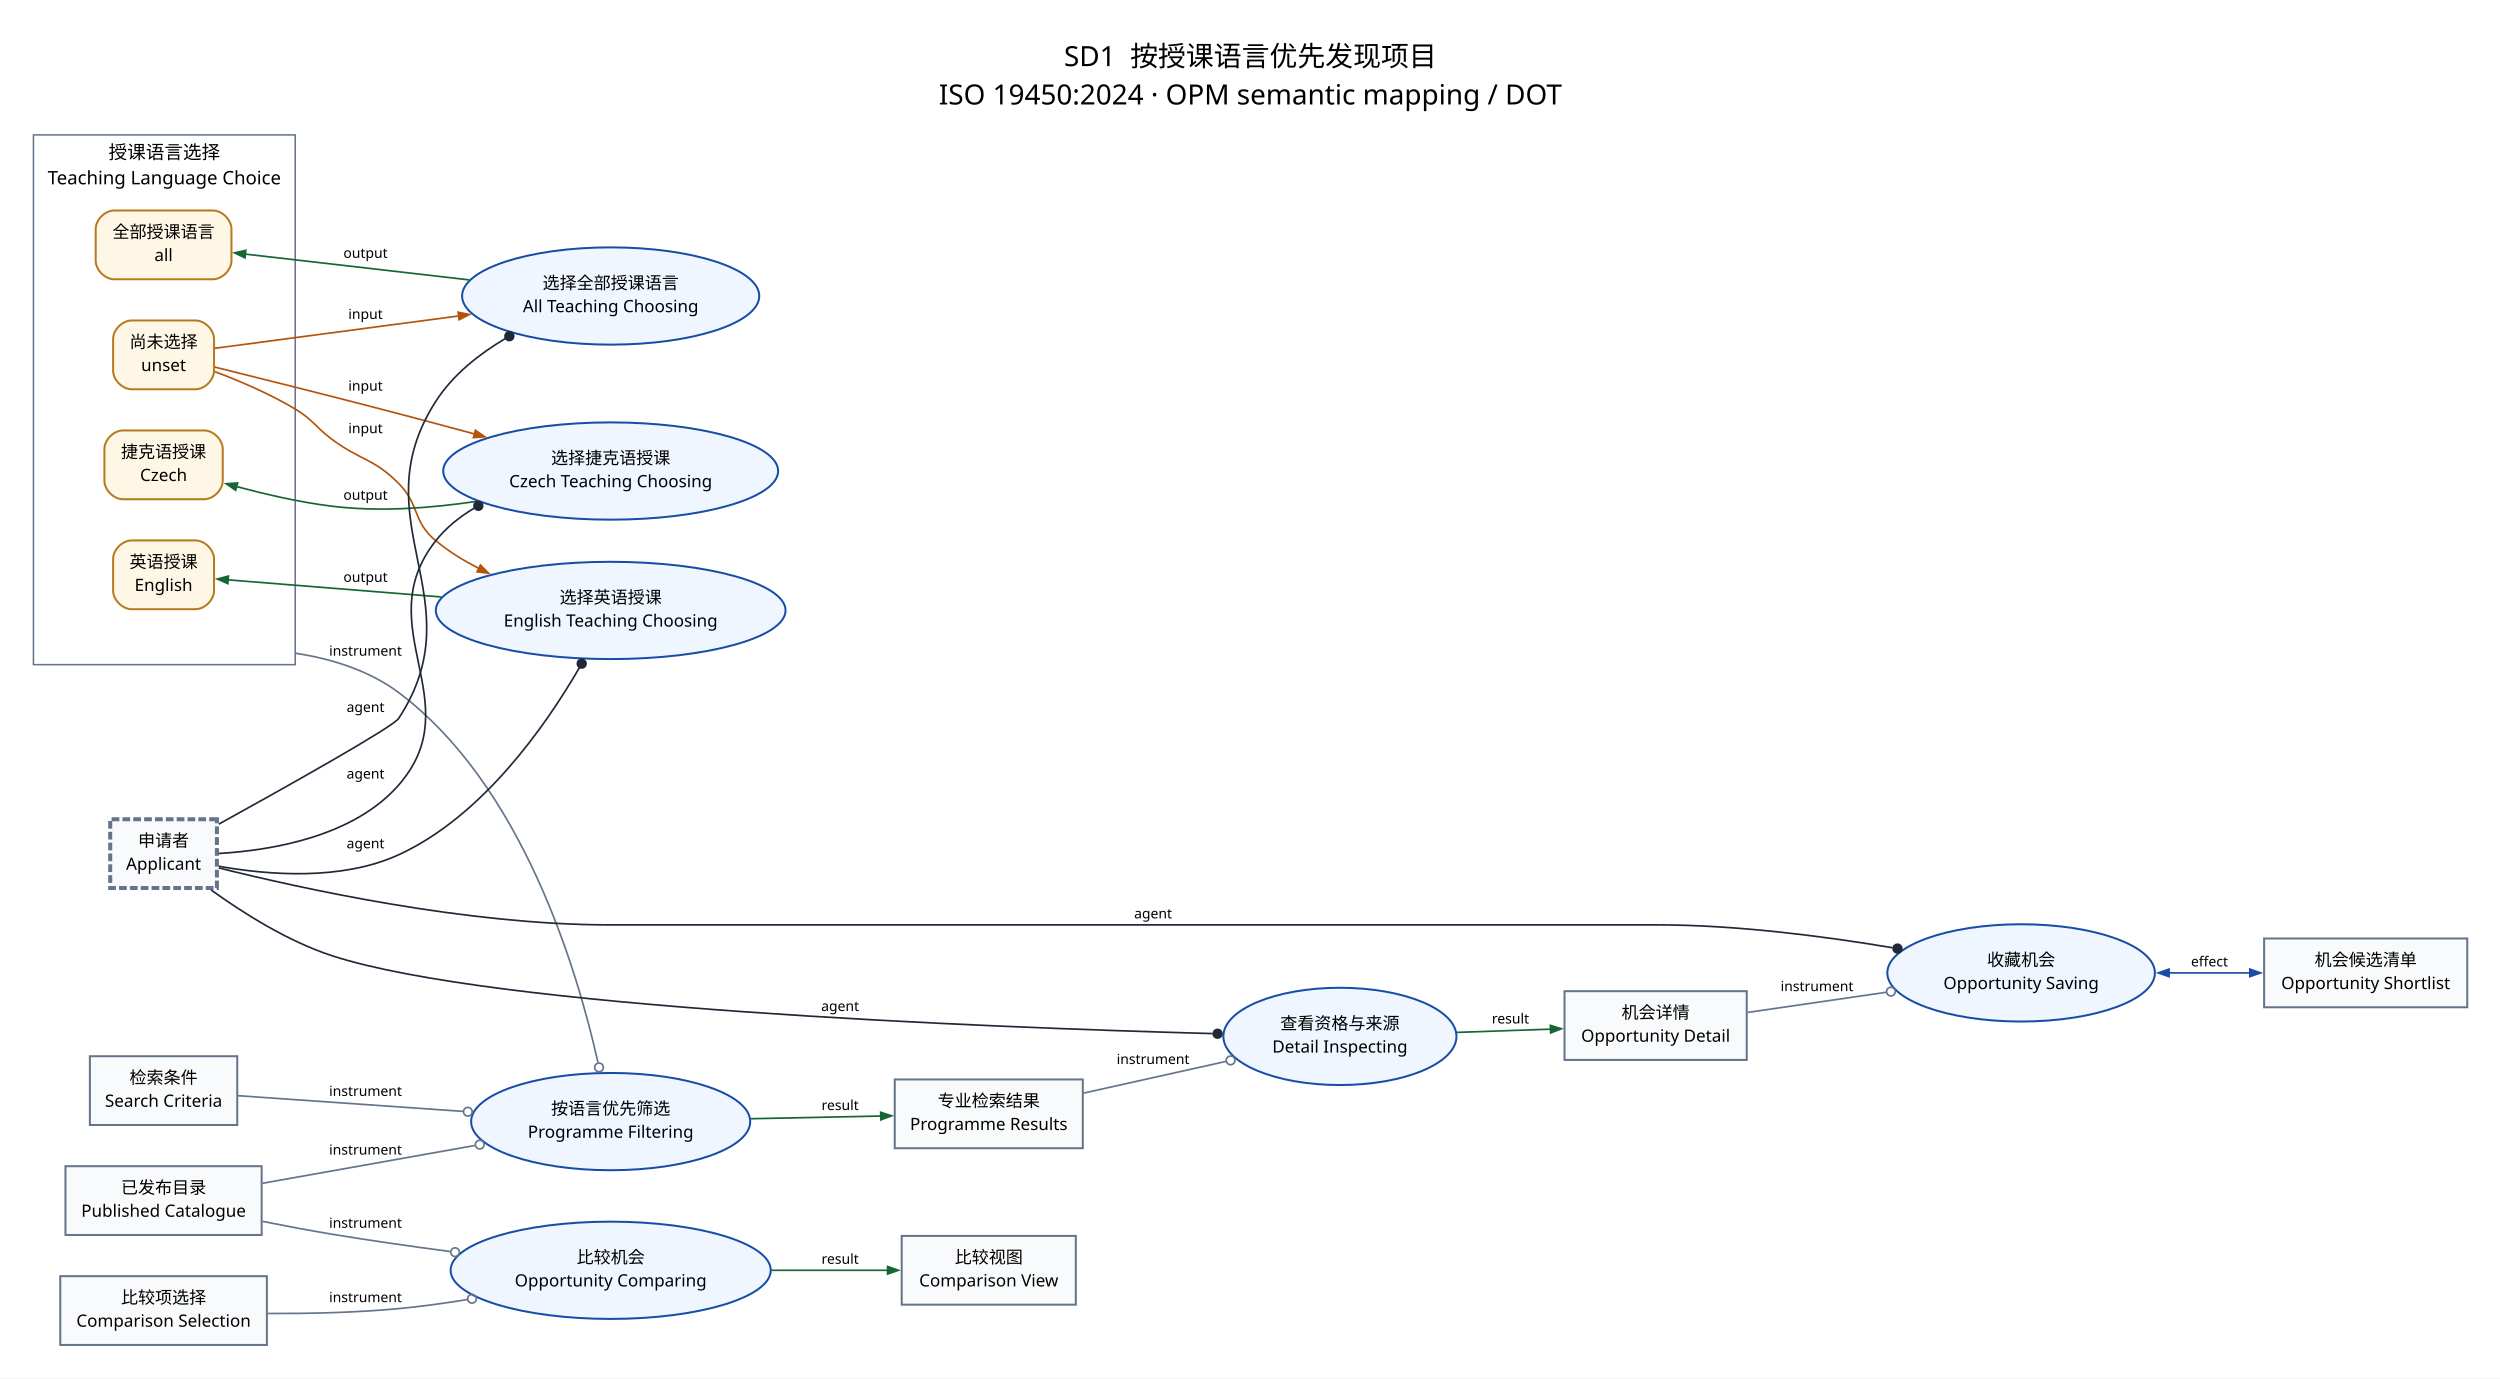
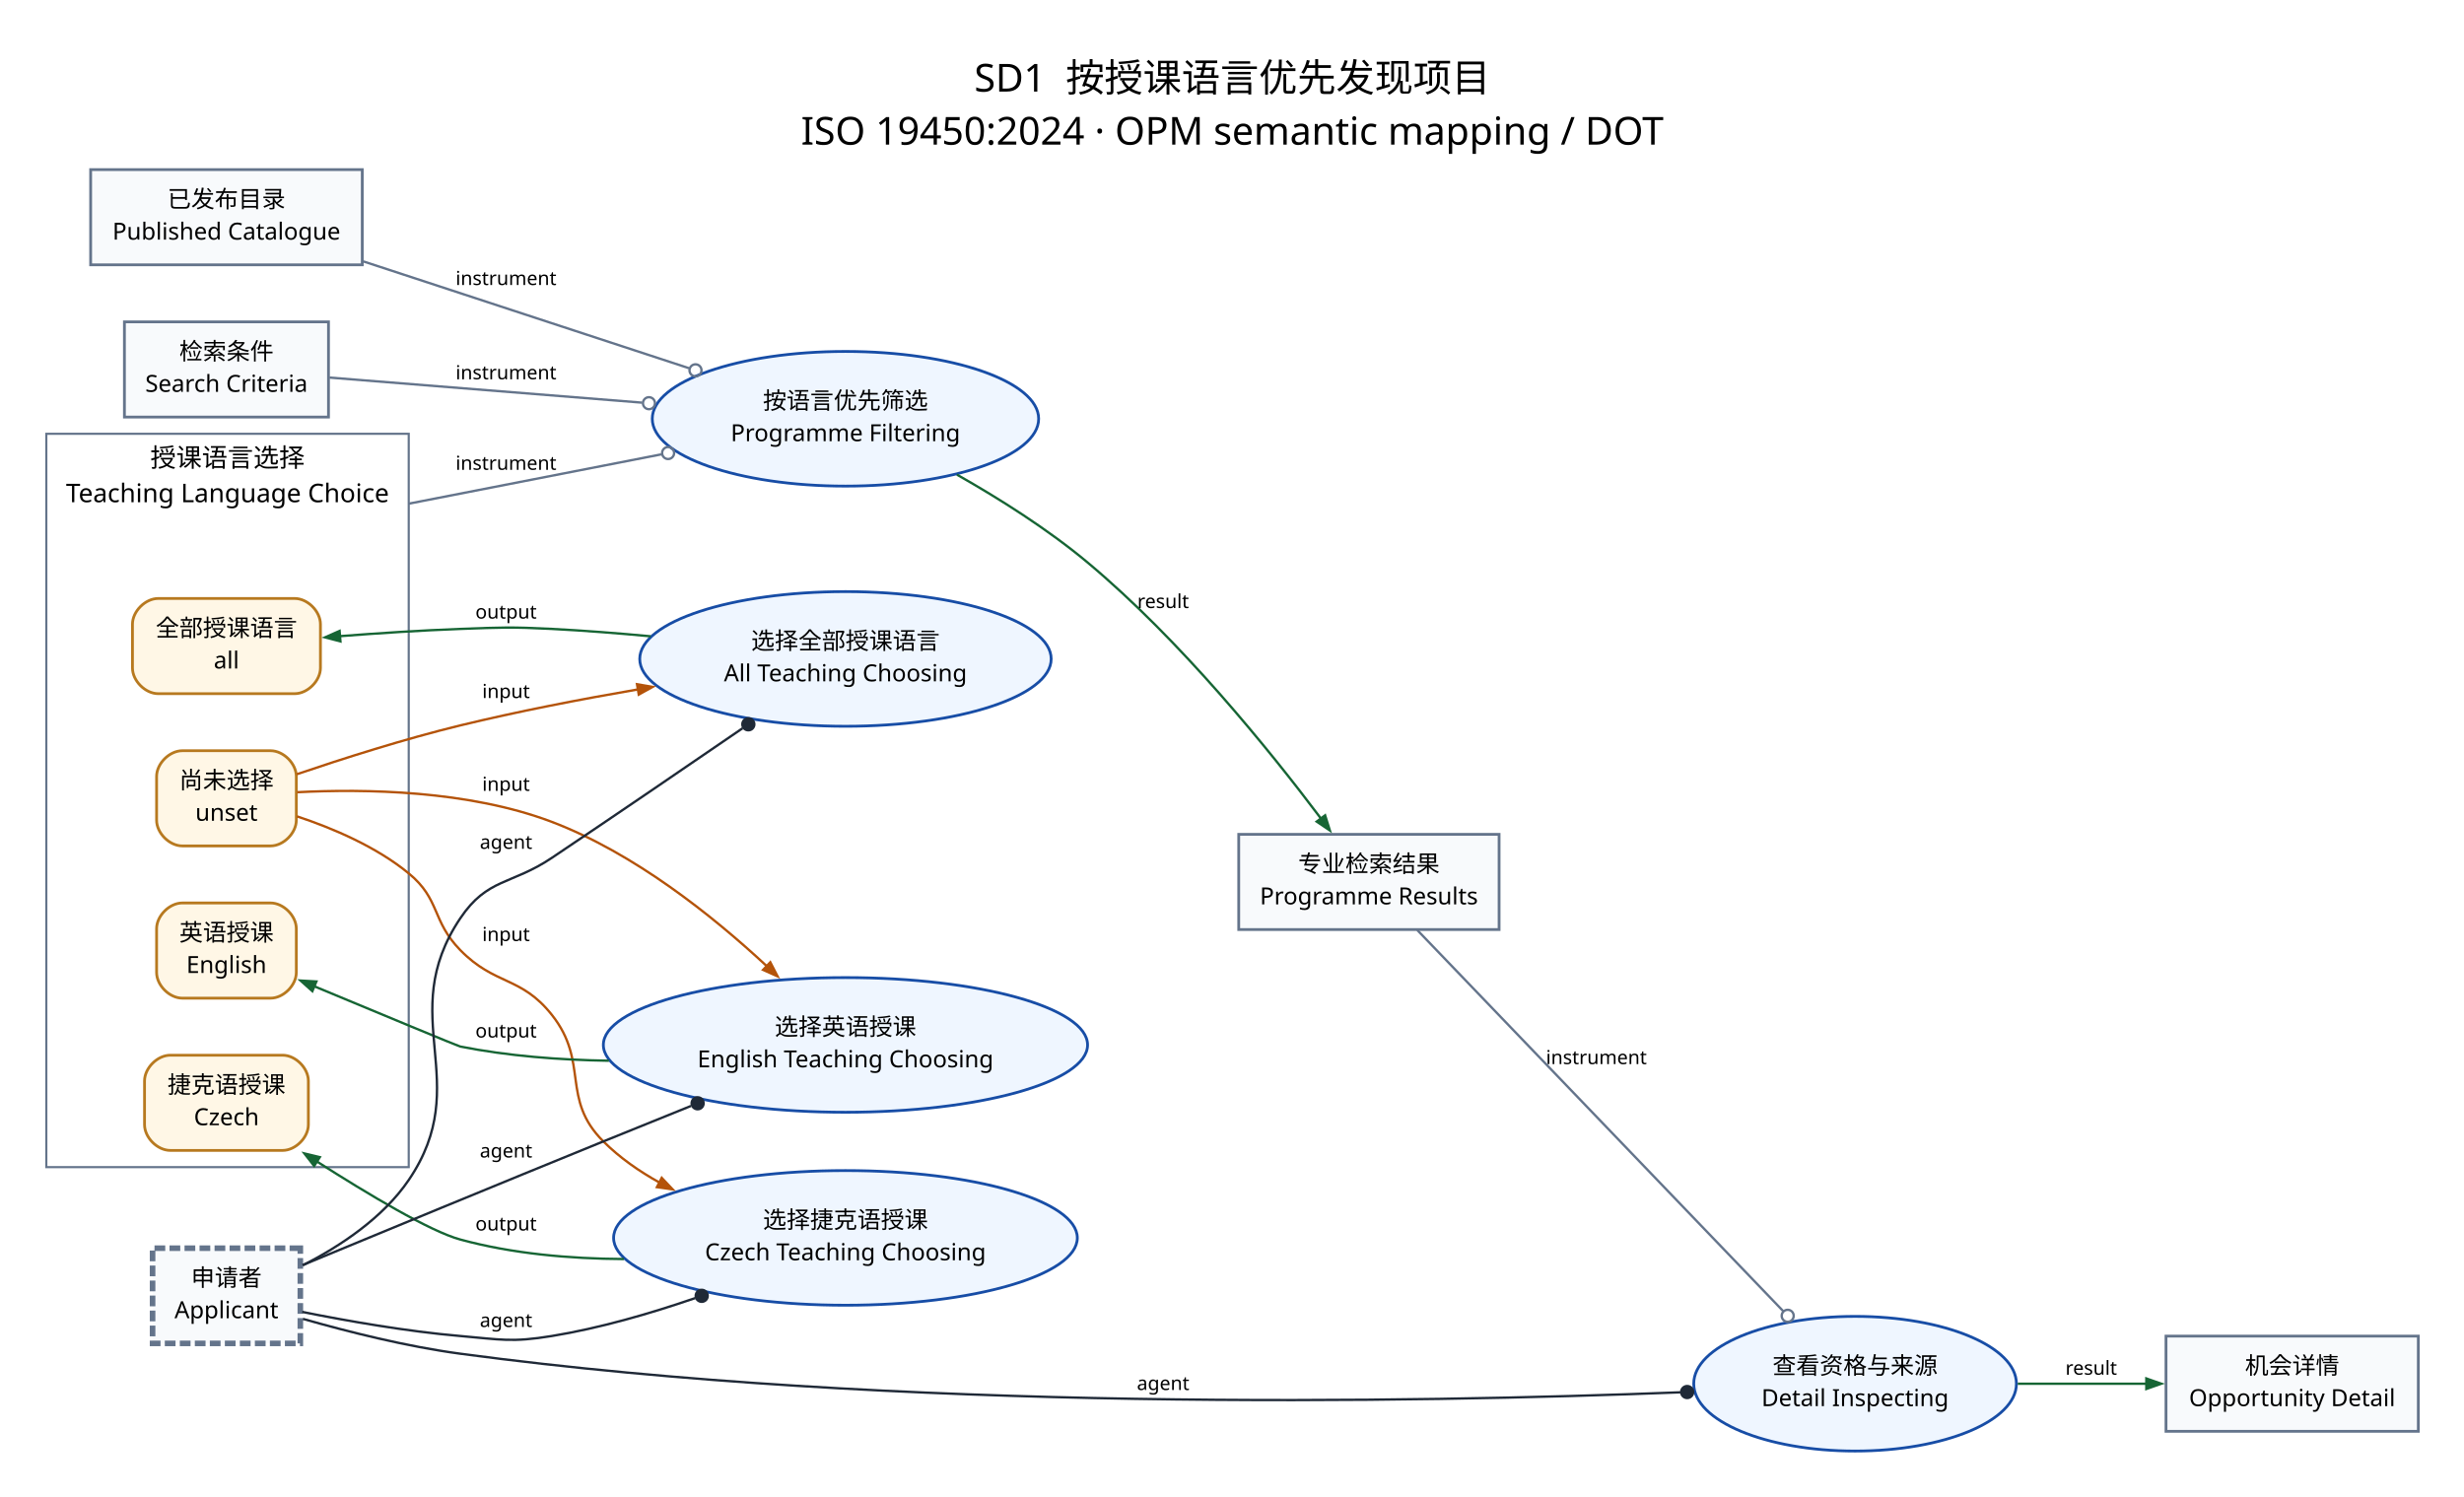
- <svg xmlns="http://www.w3.org/2000/svg" width="1614pt" height="890pt" viewBox="0.00 0.00 1614.00 890.00">
-   <g id="graph0" class="graph" transform="scale(1 1) rotate(0) translate(21.6 868.3)">
-     <polygon fill="#ffffff" stroke="none" points="-21.6,21.6 -21.6,-868.3 1592.87,-868.3 1592.87,21.6 -21.6,21.6" />
-     <text xml:space="preserve" text-anchor="middle" x="785.64" y="-825.6" font-family="Microsoft YaHei" font-size="18.00">SD1  按授课语言优先发现项目</text>
-     <text xml:space="preserve" text-anchor="middle" x="785.64" y="-800.85" font-family="Microsoft YaHei" font-size="18.00">ISO 19450:2024 · OPM semantic mapping / DOT</text>
+ <svg xmlns="http://www.w3.org/2000/svg" width="1149pt" height="698pt" viewBox="0.00 0.00 1149.00 698.00">
+   <g id="graph0" class="graph" transform="scale(1 1) rotate(0) translate(21.6 676.7)">
+     <polygon fill="#ffffff" stroke="none" points="-21.6,21.6 -21.6,-676.7 1127.7,-676.7 1127.7,21.6 -21.6,21.6" />
+     <text xml:space="preserve" text-anchor="middle" x="553.05" y="-634" font-family="Microsoft YaHei" font-size="18.00">SD1  按授课语言优先发现项目</text>
+     <text xml:space="preserve" text-anchor="middle" x="553.05" y="-609.25" font-family="Microsoft YaHei" font-size="18.00">ISO 19450:2024 · OPM semantic mapping / DOT</text>
    <g id="clust1" class="cluster">
-       <polygon fill="#ffffff" stroke="#64748b" points="0,-439.2 0,-781.2 169,-781.2 169,-439.2 0,-439.2" />
-       <text xml:space="preserve" text-anchor="middle" x="84.5" y="-765.8" font-family="Microsoft YaHei" font-size="12.00">授课语言选择</text>
-       <text xml:space="preserve" text-anchor="middle" x="84.5" y="-749.3" font-family="Microsoft YaHei" font-size="12.00">Teaching Language Choice</text>
+       <polygon fill="#ffffff" stroke="#64748b" points="0,-132.4 0,-474.4 169,-474.4 169,-132.4 0,-132.4" />
+       <text xml:space="preserve" text-anchor="middle" x="84.5" y="-459" font-family="Microsoft YaHei" font-size="12.00">授课语言选择</text>
+       <text xml:space="preserve" text-anchor="middle" x="84.5" y="-442.5" font-family="Microsoft YaHei" font-size="12.00">Teaching Language Choice</text>
+     </g>
+     <g id="node11" class="node">
+       <ellipse fill="#eff6ff" stroke="#174da6" stroke-width="1.3" cx="372.65" cy="-481.4" rx="90.09" ry="31.4" />
+       <text xml:space="preserve" text-anchor="middle" x="372.65" y="-485.95" font-family="Microsoft YaHei" font-size="11.00">按语言优先筛选</text>
+       <text xml:space="preserve" text-anchor="middle" x="372.65" y="-470.95" font-family="Microsoft YaHei" font-size="11.00">Programme Filtering</text>
+     </g>
+     <g id="edge10" class="edge">
+       <path fill="none" stroke="#64748b" stroke-width="1.1" d="M169,-441.81C206.08,-449.05 249.59,-457.55 286.78,-464.81" />
+       <ellipse fill="none" stroke="#64748b" stroke-width="1.1" cx="289.95" cy="-465.43" rx="2.8" ry="2.8" />
+       <text xml:space="preserve" text-anchor="middle" x="214.38" y="-457.6" font-family="Segoe UI" font-size="9.00">instrument</text>
+     </g>
+     <g id="node2" class="node">
+       <path fill="#fff7e6" stroke="#b7791f" stroke-width="1.3" d="M115.83,-397.6C115.83,-397.6 52.17,-397.6 52.17,-397.6 46.17,-397.6 40.17,-391.6 40.17,-385.6 40.17,-385.6 40.17,-365.2 40.17,-365.2 40.17,-359.2 46.17,-353.2 52.17,-353.2 52.17,-353.2 115.83,-353.2 115.83,-353.2 121.83,-353.2 127.83,-359.2 127.83,-365.2 127.83,-365.2 127.83,-385.6 127.83,-385.6 127.83,-391.6 121.83,-397.6 115.83,-397.6" />
+       <text xml:space="preserve" text-anchor="middle" x="84" y="-379.95" font-family="Microsoft YaHei" font-size="11.00">全部授课语言</text>
+       <text xml:space="preserve" text-anchor="middle" x="84" y="-364.95" font-family="Microsoft YaHei" font-size="11.00">all</text>
+     </g>
+     <g id="node3" class="node">
+       <path fill="#fff7e6" stroke="#b7791f" stroke-width="1.3" d="M110.2,-184.6C110.2,-184.6 57.8,-184.6 57.8,-184.6 51.8,-184.6 45.8,-178.6 45.8,-172.6 45.8,-172.6 45.8,-152.2 45.8,-152.2 45.8,-146.2 51.8,-140.2 57.8,-140.2 57.8,-140.2 110.2,-140.2 110.2,-140.2 116.2,-140.2 122.2,-146.2 122.2,-152.2 122.2,-152.2 122.2,-172.6 122.2,-172.6 122.2,-178.6 116.2,-184.6 110.2,-184.6" />
+       <text xml:space="preserve" text-anchor="middle" x="84" y="-166.95" font-family="Microsoft YaHei" font-size="11.00">捷克语授课</text>
+       <text xml:space="preserve" text-anchor="middle" x="84" y="-151.95" font-family="Microsoft YaHei" font-size="11.00">Czech</text>
+     </g>
+     <g id="node4" class="node">
+       <path fill="#fff7e6" stroke="#b7791f" stroke-width="1.3" d="M104.58,-255.6C104.58,-255.6 63.42,-255.6 63.42,-255.6 57.42,-255.6 51.42,-249.6 51.42,-243.6 51.42,-243.6 51.42,-223.2 51.42,-223.2 51.42,-217.2 57.42,-211.2 63.42,-211.2 63.42,-211.2 104.58,-211.2 104.58,-211.2 110.58,-211.2 116.58,-217.2 116.58,-223.2 116.58,-223.2 116.58,-243.6 116.58,-243.6 116.58,-249.6 110.58,-255.6 104.58,-255.6" />
+       <text xml:space="preserve" text-anchor="middle" x="84" y="-237.95" font-family="Microsoft YaHei" font-size="11.00">英语授课</text>
+       <text xml:space="preserve" text-anchor="middle" x="84" y="-222.95" font-family="Microsoft YaHei" font-size="11.00">English</text>
+     </g>
+     <g id="node5" class="node">
+       <path fill="#fff7e6" stroke="#b7791f" stroke-width="1.3" d="M104.58,-326.6C104.58,-326.6 63.42,-326.6 63.42,-326.6 57.42,-326.6 51.42,-320.6 51.42,-314.6 51.42,-314.6 51.42,-294.2 51.42,-294.2 51.42,-288.2 57.42,-282.2 63.42,-282.2 63.42,-282.2 104.58,-282.2 104.58,-282.2 110.58,-282.2 116.58,-288.2 116.58,-294.2 116.58,-294.2 116.58,-314.6 116.58,-314.6 116.58,-320.6 110.58,-326.6 104.58,-326.6" />
+       <text xml:space="preserve" text-anchor="middle" x="84" y="-308.95" font-family="Microsoft YaHei" font-size="11.00">尚未选择</text>
+       <text xml:space="preserve" text-anchor="middle" x="84" y="-293.95" font-family="Microsoft YaHei" font-size="11.00">unset</text>
+     </g>
+     <g id="node7" class="node">
+       <ellipse fill="#eff6ff" stroke="#174da6" stroke-width="1.3" cx="372.65" cy="-369.4" rx="95.93" ry="31.4" />
+       <text xml:space="preserve" text-anchor="middle" x="372.65" y="-373.95" font-family="Microsoft YaHei" font-size="11.00">选择全部授课语言</text>
+       <text xml:space="preserve" text-anchor="middle" x="372.65" y="-358.95" font-family="Microsoft YaHei" font-size="11.00">All Teaching Choosing</text>
+     </g>
+     <g id="edge9" class="edge">
+       <path fill="none" stroke="#b45309" stroke-width="1.1" d="M116.82,-315.64C138.17,-322.88 167.02,-332.08 193,-338.4 219.75,-344.9 249.07,-350.57 276.09,-355.23" />
+       <polygon fill="#b45309" stroke="#b45309" stroke-width="1.1" points="275.44,-357.61 282.75,-356.36 276.26,-352.78 275.44,-357.61" />
+       <text xml:space="preserve" text-anchor="middle" x="214.38" y="-351.17" font-family="Segoe UI" font-size="9.00">input</text>
+     </g>
+     <g id="node8" class="node">
+       <ellipse fill="#eff6ff" stroke="#174da6" stroke-width="1.3" cx="372.65" cy="-99.4" rx="108.12" ry="31.4" />
+       <text xml:space="preserve" text-anchor="middle" x="372.65" y="-103.95" font-family="Microsoft YaHei" font-size="11.00">选择捷克语授课</text>
+       <text xml:space="preserve" text-anchor="middle" x="372.65" y="-88.95" font-family="Microsoft YaHei" font-size="11.00">Czech Teaching Choosing</text>
+     </g>
+     <g id="edge6" class="edge">
+       <path fill="none" stroke="#b45309" stroke-width="1.1" d="M116.89,-295.99C133.67,-290.42 153.86,-281.82 169,-269.4 183.79,-257.26 179.64,-247.34 193,-233.65 209.25,-216.99 221.28,-221.63 235.75,-203.4 253.34,-181.22 239.69,-164.37 259.75,-144.4 267.38,-136.8 276.45,-130.44 286.08,-125.13" />
+       <polygon fill="#b45309" stroke="#b45309" stroke-width="1.1" points="286.97,-127.42 292.07,-122.03 284.72,-123.07 286.97,-127.42" />
+       <text xml:space="preserve" text-anchor="middle" x="214.38" y="-237.85" font-family="Segoe UI" font-size="9.00">input</text>
+     </g>
+     <g id="node9" class="node">
+       <ellipse fill="#eff6ff" stroke="#174da6" stroke-width="1.3" cx="372.65" cy="-189.4" rx="112.9" ry="31.4" />
+       <text xml:space="preserve" text-anchor="middle" x="372.65" y="-193.95" font-family="Microsoft YaHei" font-size="11.00">选择英语授课</text>
+       <text xml:space="preserve" text-anchor="middle" x="372.65" y="-178.95" font-family="Microsoft YaHei" font-size="11.00">English Teaching Choosing</text>
+     </g>
+     <g id="edge3" class="edge">
+       <path fill="none" stroke="#b45309" stroke-width="1.1" d="M117.02,-307.25C148.35,-308.86 196.87,-308.17 235.75,-293.4 274.03,-278.86 310.48,-249.83 335.97,-226.13" />
+       <polygon fill="#b45309" stroke="#b45309" stroke-width="1.1" points="337.6,-227.96 341.01,-221.37 334.23,-224.4 337.6,-227.96" />
+       <text xml:space="preserve" text-anchor="middle" x="214.38" y="-307.9" font-family="Segoe UI" font-size="9.00">input</text>
+     </g>
+     <g id="node6" class="node">
+       <polygon fill="#f8fafc" stroke="#64748b" stroke-width="1.3" points="147.33,-597.6 20.67,-597.6 20.67,-553.2 147.33,-553.2 147.33,-597.6" />
+       <text xml:space="preserve" text-anchor="middle" x="84" y="-579.95" font-family="Microsoft YaHei" font-size="11.00">已发布目录</text>
+       <text xml:space="preserve" text-anchor="middle" x="84" y="-564.95" font-family="Microsoft YaHei" font-size="11.00">Published Catalogue</text>
+     </g>
+     <g id="edge12" class="edge">
+       <path fill="none" stroke="#64748b" stroke-width="1.1" d="M147.91,-554.77C192.7,-540.08 252.99,-520.31 299.69,-504.99" />
+       <ellipse fill="none" stroke="#64748b" stroke-width="1.1" cx="302.72" cy="-504" rx="2.8" ry="2.8" />
+       <text xml:space="preserve" text-anchor="middle" x="214.38" y="-543.78" font-family="Segoe UI" font-size="9.00">instrument</text>
+     </g>
+     <g id="edge8" class="edge">
+       <path fill="none" stroke="#166534" stroke-width="1.1" d="M281.83,-379.96C266.48,-381.39 250.67,-382.63 235.75,-383.4 216.78,-384.37 211.99,-384.1 193,-383.4 174.67,-382.72 154.63,-381.4 136.85,-380.02" />
+       <polygon fill="#166534" stroke="#166534" stroke-width="1.1" points="137.15,-377.58 129.97,-379.47 136.76,-382.47 137.15,-377.58" />
+       <text xml:space="preserve" text-anchor="middle" x="214.38" y="-388.23" font-family="Segoe UI" font-size="9.00">output</text>
+     </g>
+     <g id="edge5" class="edge">
+       <path fill="none" stroke="#166534" stroke-width="1.1" d="M269.31,-89.54C244.02,-89.67 217.23,-92.03 193,-98.65 179,-102.47 150.28,-119.61 125.98,-135.15" />
+       <polygon fill="#166534" stroke="#166534" stroke-width="1.1" points="124.89,-132.94 120.33,-138.79 127.54,-137.06 124.89,-132.94" />
+       <text xml:space="preserve" text-anchor="middle" x="214.38" y="-102.85" font-family="Segoe UI" font-size="9.00">output</text>
+     </g>
+     <g id="edge2" class="edge">
+       <path fill="none" stroke="#166534" stroke-width="1.1" d="M262.34,-182.02C239.27,-182.39 215.21,-184.23 193,-188.65 192.07,-188.83 155.33,-204.09 124.96,-216.73" />
+       <polygon fill="#166534" stroke="#166534" stroke-width="1.1" points="124.06,-214.46 118.54,-219.41 125.94,-218.98 124.06,-214.46" />
+       <text xml:space="preserve" text-anchor="middle" x="214.38" y="-192.85" font-family="Segoe UI" font-size="9.00">output</text>
+     </g>
+     <g id="node10" class="node">
+       <polygon fill="#f8fafc" stroke="#64748b" stroke-width="1.3" points="1106.1,-53.6 988.44,-53.6 988.44,-9.2 1106.1,-9.2 1106.1,-53.6" />
+       <text xml:space="preserve" text-anchor="middle" x="1047.27" y="-35.95" font-family="Microsoft YaHei" font-size="11.00">机会详情</text>
+       <text xml:space="preserve" text-anchor="middle" x="1047.27" y="-20.95" font-family="Microsoft YaHei" font-size="11.00">Opportunity Detail</text>
+     </g>
+     <g id="node14" class="node">
+       <polygon fill="#f8fafc" stroke="#64748b" stroke-width="1.3" points="677.45,-287.6 556.04,-287.6 556.04,-243.2 677.45,-243.2 677.45,-287.6" />
+       <text xml:space="preserve" text-anchor="middle" x="616.75" y="-269.95" font-family="Microsoft YaHei" font-size="11.00">专业检索结果</text>
+       <text xml:space="preserve" text-anchor="middle" x="616.75" y="-254.95" font-family="Microsoft YaHei" font-size="11.00">Programme Results</text>
+     </g>
+     <g id="edge13" class="edge">
+       <path fill="none" stroke="#166534" stroke-width="1.1" d="M424.63,-455.35C444.56,-444.05 467.04,-429.86 485.54,-414.4 528.92,-378.15 570.33,-326.94 594.38,-294.97" />
+       <polygon fill="#166534" stroke="#166534" stroke-width="1.1" points="596.32,-296.48 598.54,-289.4 592.39,-293.55 596.32,-296.48" />
+       <text xml:space="preserve" text-anchor="middle" x="520.79" y="-393.14" font-family="Segoe UI" font-size="9.00">result</text>
+     </g>
+     <g id="node12" class="node">
+       <ellipse fill="#eff6ff" stroke="#174da6" stroke-width="1.3" cx="843.45" cy="-31.4" rx="75.24" ry="31.4" />
+       <text xml:space="preserve" text-anchor="middle" x="843.45" y="-35.95" font-family="Microsoft YaHei" font-size="11.00">查看资格与来源</text>
+       <text xml:space="preserve" text-anchor="middle" x="843.45" y="-20.95" font-family="Microsoft YaHei" font-size="11.00">Detail Inspecting</text>
+     </g>
+     <g id="edge16" class="edge">
+       <path fill="none" stroke="#166534" stroke-width="1.1" d="M919.31,-31.4C939.05,-31.4 960.22,-31.4 979.5,-31.4" />
+       <polygon fill="#166534" stroke="#166534" stroke-width="1.1" points="979.26,-33.85 986.26,-31.4 979.26,-28.95 979.26,-33.85" />
+       <text xml:space="preserve" text-anchor="middle" x="953.56" y="-35.6" font-family="Segoe UI" font-size="9.00">result</text>
    </g>
    <g id="node13" class="node">
-       <ellipse fill="#eff6ff" stroke="#174da6" stroke-width="1.3" cx="372.65" cy="-144.2" rx="90.09" ry="31.4" />
-       <text xml:space="preserve" text-anchor="middle" x="372.65" y="-148.75" font-family="Microsoft YaHei" font-size="11.00">按语言优先筛选</text>
-       <text xml:space="preserve" text-anchor="middle" x="372.65" y="-133.75" font-family="Microsoft YaHei" font-size="11.00">Programme Filtering</text>
+       <polygon fill="#f8fafc" stroke="#64748b" stroke-width="1.3" points="131.58,-526.6 36.42,-526.6 36.42,-482.2 131.58,-482.2 131.58,-526.6" />
+       <text xml:space="preserve" text-anchor="middle" x="84" y="-508.95" font-family="Microsoft YaHei" font-size="11.00">检索条件</text>
+       <text xml:space="preserve" text-anchor="middle" x="84" y="-493.95" font-family="Microsoft YaHei" font-size="11.00">Search Criteria</text>
    </g>
-     <g id="edge10" class="edge">
-       <path fill="none" stroke="#64748b" stroke-width="1.1" d="M169,-446.63C192.43,-442.96 216.67,-435.49 235.75,-421.2 315.18,-361.72 350.82,-243.27 364.45,-182.35" />
-       <ellipse fill="none" stroke="#64748b" stroke-width="1.1" cx="365.13" cy="-179.2" rx="2.8" ry="2.8" />
-       <text xml:space="preserve" text-anchor="middle" x="214.38" y="-444.99" font-family="Segoe UI" font-size="9.00">instrument</text>
+     <g id="edge11" class="edge">
+       <path fill="none" stroke="#64748b" stroke-width="1.1" d="M132.01,-500.62C171.46,-497.46 229.02,-492.84 277.84,-488.92" />
+       <ellipse fill="none" stroke="#64748b" stroke-width="1.1" cx="281.02" cy="-488.67" rx="2.8" ry="2.8" />
+       <text xml:space="preserve" text-anchor="middle" x="214.38" y="-499.83" font-family="Segoe UI" font-size="9.00">instrument</text>
    </g>
-     <g id="node2" class="node">
-       <path fill="#fff7e6" stroke="#b7791f" stroke-width="1.3" d="M115.83,-732.4C115.83,-732.4 52.17,-732.4 52.17,-732.4 46.17,-732.4 40.17,-726.4 40.17,-720.4 40.17,-720.4 40.17,-700 40.17,-700 40.17,-694 46.17,-688 52.17,-688 52.17,-688 115.83,-688 115.83,-688 121.83,-688 127.83,-694 127.83,-700 127.83,-700 127.83,-720.4 127.83,-720.4 127.83,-726.4 121.83,-732.4 115.83,-732.4" />
-       <text xml:space="preserve" text-anchor="middle" x="84" y="-714.75" font-family="Microsoft YaHei" font-size="11.00">全部授课语言</text>
-       <text xml:space="preserve" text-anchor="middle" x="84" y="-699.75" font-family="Microsoft YaHei" font-size="11.00">all</text>
-     </g>
-     <g id="node3" class="node">
-       <path fill="#fff7e6" stroke="#b7791f" stroke-width="1.3" d="M110.2,-590.4C110.2,-590.4 57.8,-590.4 57.8,-590.4 51.8,-590.4 45.8,-584.4 45.8,-578.4 45.8,-578.4 45.8,-558 45.8,-558 45.8,-552 51.8,-546 57.8,-546 57.8,-546 110.2,-546 110.2,-546 116.2,-546 122.2,-552 122.2,-558 122.2,-558 122.2,-578.4 122.2,-578.4 122.2,-584.4 116.2,-590.4 110.2,-590.4" />
-       <text xml:space="preserve" text-anchor="middle" x="84" y="-572.75" font-family="Microsoft YaHei" font-size="11.00">捷克语授课</text>
-       <text xml:space="preserve" text-anchor="middle" x="84" y="-557.75" font-family="Microsoft YaHei" font-size="11.00">Czech</text>
-     </g>
-     <g id="node4" class="node">
-       <path fill="#fff7e6" stroke="#b7791f" stroke-width="1.3" d="M104.58,-519.4C104.58,-519.4 63.42,-519.4 63.42,-519.4 57.42,-519.4 51.42,-513.4 51.42,-507.4 51.42,-507.4 51.42,-487 51.42,-487 51.42,-481 57.42,-475 63.42,-475 63.42,-475 104.58,-475 104.58,-475 110.58,-475 116.58,-481 116.58,-487 116.58,-487 116.58,-507.4 116.58,-507.4 116.58,-513.4 110.58,-519.4 104.58,-519.4" />
-       <text xml:space="preserve" text-anchor="middle" x="84" y="-501.75" font-family="Microsoft YaHei" font-size="11.00">英语授课</text>
-       <text xml:space="preserve" text-anchor="middle" x="84" y="-486.75" font-family="Microsoft YaHei" font-size="11.00">English</text>
-     </g>
-     <g id="node5" class="node">
-       <path fill="#fff7e6" stroke="#b7791f" stroke-width="1.3" d="M104.58,-661.4C104.58,-661.4 63.42,-661.4 63.42,-661.4 57.42,-661.4 51.42,-655.4 51.42,-649.4 51.42,-649.4 51.42,-629 51.42,-629 51.42,-623 57.42,-617 63.42,-617 63.42,-617 104.58,-617 104.58,-617 110.58,-617 116.58,-623 116.58,-629 116.58,-629 116.58,-649.4 116.58,-649.4 116.58,-655.4 110.58,-661.4 104.58,-661.4" />
-       <text xml:space="preserve" text-anchor="middle" x="84" y="-643.75" font-family="Microsoft YaHei" font-size="11.00">尚未选择</text>
-       <text xml:space="preserve" text-anchor="middle" x="84" y="-628.75" font-family="Microsoft YaHei" font-size="11.00">unset</text>
-     </g>
-     <g id="node7" class="node">
-       <ellipse fill="#eff6ff" stroke="#174da6" stroke-width="1.3" cx="372.65" cy="-677.2" rx="95.93" ry="31.4" />
-       <text xml:space="preserve" text-anchor="middle" x="372.65" y="-681.75" font-family="Microsoft YaHei" font-size="11.00">选择全部授课语言</text>
-       <text xml:space="preserve" text-anchor="middle" x="372.65" y="-666.75" font-family="Microsoft YaHei" font-size="11.00">All Teaching Choosing</text>
-     </g>
-     <g id="edge9" class="edge">
-       <path fill="none" stroke="#b45309" stroke-width="1.1" d="M117.05,-643.45C154.98,-648.48 219.93,-657.09 274.73,-664.35" />
-       <polygon fill="#b45309" stroke="#b45309" stroke-width="1.1" points="274.17,-666.75 281.43,-665.24 274.81,-661.89 274.17,-666.75" />
-       <text xml:space="preserve" text-anchor="middle" x="214.38" y="-662.4" font-family="Segoe UI" font-size="9.00">input</text>
-     </g>
-     <g id="node8" class="node">
-       <ellipse fill="#eff6ff" stroke="#174da6" stroke-width="1.3" cx="372.65" cy="-564.2" rx="108.12" ry="31.4" />
-       <text xml:space="preserve" text-anchor="middle" x="372.65" y="-568.75" font-family="Microsoft YaHei" font-size="11.00">选择捷克语授课</text>
-       <text xml:space="preserve" text-anchor="middle" x="372.65" y="-553.75" font-family="Microsoft YaHei" font-size="11.00">Czech Teaching Choosing</text>
-     </g>
-     <g id="edge6" class="edge">
-       <path fill="none" stroke="#b45309" stroke-width="1.1" d="M117.1,-631.3C147.65,-623.73 194.89,-611.91 235.75,-601.2 251.71,-597.02 268.69,-592.47 285.05,-588.04" />
-       <polygon fill="#b45309" stroke="#b45309" stroke-width="1.1" points="285.31,-590.51 291.42,-586.31 284.02,-585.78 285.31,-590.51" />
-       <text xml:space="preserve" text-anchor="middle" x="214.38" y="-616.08" font-family="Segoe UI" font-size="9.00">input</text>
-     </g>
-     <g id="node9" class="node">
-       <ellipse fill="#eff6ff" stroke="#174da6" stroke-width="1.3" cx="372.65" cy="-474.2" rx="112.9" ry="31.4" />
-       <text xml:space="preserve" text-anchor="middle" x="372.65" y="-478.75" font-family="Microsoft YaHei" font-size="11.00">选择英语授课</text>
-       <text xml:space="preserve" text-anchor="middle" x="372.65" y="-463.75" font-family="Microsoft YaHei" font-size="11.00">English Teaching Choosing</text>
-     </g>
-     <g id="edge3" class="edge">
-       <path fill="none" stroke="#b45309" stroke-width="1.1" d="M117.18,-628.34C133.28,-622.28 152.76,-613.97 169,-604.2 180.84,-597.08 181.89,-592.66 193,-584.45 211.32,-570.92 219.72,-572.37 235.75,-556.2 249.55,-542.28 244.62,-531.66 259.75,-519.2 268.12,-512.31 277.69,-506.36 287.62,-501.26" />
-       <polygon fill="#b45309" stroke="#b45309" stroke-width="1.1" points="288.56,-503.53 293.78,-498.25 286.41,-499.12 288.56,-503.53" />
-       <text xml:space="preserve" text-anchor="middle" x="214.38" y="-588.65" font-family="Segoe UI" font-size="9.00">input</text>
-     </g>
-     <g id="node6" class="node">
-       <polygon fill="#f8fafc" stroke="#64748b" stroke-width="1.3" points="147.33,-115.4 20.67,-115.4 20.67,-71 147.33,-71 147.33,-115.4" />
-       <text xml:space="preserve" text-anchor="middle" x="84" y="-97.75" font-family="Microsoft YaHei" font-size="11.00">已发布目录</text>
-       <text xml:space="preserve" text-anchor="middle" x="84" y="-82.75" font-family="Microsoft YaHei" font-size="11.00">Published Catalogue</text>
-     </g>
-     <g id="node10" class="node">
-       <ellipse fill="#eff6ff" stroke="#174da6" stroke-width="1.3" cx="372.65" cy="-48.2" rx="103.35" ry="31.4" />
-       <text xml:space="preserve" text-anchor="middle" x="372.65" y="-52.75" font-family="Microsoft YaHei" font-size="11.00">比较机会</text>
-       <text xml:space="preserve" text-anchor="middle" x="372.65" y="-37.75" font-family="Microsoft YaHei" font-size="11.00">Opportunity Comparing</text>
-     </g>
-     <g id="edge21" class="edge">
-       <path fill="none" stroke="#64748b" stroke-width="1.1" d="M147.97,-79.75C162.71,-76.82 178.38,-73.87 193,-71.45 217.5,-67.39 243.99,-63.62 268.88,-60.34" />
-       <ellipse fill="none" stroke="#64748b" stroke-width="1.1" cx="272.19" cy="-59.9" rx="2.8" ry="2.8" />
-       <text xml:space="preserve" text-anchor="middle" x="214.38" y="-75.65" font-family="Segoe UI" font-size="9.00">instrument</text>
-     </g>
-     <g id="edge12" class="edge">
-       <path fill="none" stroke="#64748b" stroke-width="1.1" d="M147.91,-104.39C188.12,-111.55 240.82,-120.92 284.97,-128.78" />
-       <ellipse fill="none" stroke="#64748b" stroke-width="1.1" cx="288.12" cy="-129.34" rx="2.8" ry="2.8" />
-       <text xml:space="preserve" text-anchor="middle" x="214.38" y="-122.9" font-family="Segoe UI" font-size="9.00">instrument</text>
-     </g>
-     <g id="edge8" class="edge">
-       <path fill="none" stroke="#166534" stroke-width="1.1" d="M281.45,-687.58C233.81,-693.07 177.03,-699.6 136.8,-704.24" />
-       <polygon fill="#166534" stroke="#166534" stroke-width="1.1" points="136.55,-701.8 129.88,-705.03 137.11,-706.67 136.55,-701.8" />
-       <text xml:space="preserve" text-anchor="middle" x="214.38" y="-701.83" font-family="Segoe UI" font-size="9.00">output</text>
-     </g>
-     <g id="edge5" class="edge">
-       <path fill="none" stroke="#166534" stroke-width="1.1" d="M286.7,-544.73C257.06,-540.23 223.57,-537.72 193,-541.45 172.37,-543.97 150.01,-549.09 131.01,-554.19" />
-       <polygon fill="#166534" stroke="#166534" stroke-width="1.1" points="130.52,-551.78 124.42,-556 131.82,-556.51 130.52,-551.78" />
-       <text xml:space="preserve" text-anchor="middle" x="214.38" y="-545.65" font-family="Segoe UI" font-size="9.00">output</text>
-     </g>
-     <g id="edge2" class="edge">
-       <path fill="none" stroke="#166534" stroke-width="1.1" d="M263.41,-482.88C215.09,-486.76 161.1,-491.09 125.29,-493.97" />
-       <polygon fill="#166534" stroke="#166534" stroke-width="1.1" points="125.49,-491.49 118.71,-494.5 125.88,-496.38 125.49,-491.49" />
-       <text xml:space="preserve" text-anchor="middle" x="214.38" y="-492.64" font-family="Segoe UI" font-size="9.00">output</text>
-     </g>
-     <g id="node11" class="node">
-       <polygon fill="#f8fafc" stroke="#64748b" stroke-width="1.3" points="672.95,-70.4 560.54,-70.4 560.54,-26 672.95,-26 672.95,-70.4" />
-       <text xml:space="preserve" text-anchor="middle" x="616.75" y="-52.75" font-family="Microsoft YaHei" font-size="11.00">比较视图</text>
-       <text xml:space="preserve" text-anchor="middle" x="616.75" y="-37.75" font-family="Microsoft YaHei" font-size="11.00">Comparison View</text>
-     </g>
-     <g id="edge22" class="edge">
-       <path fill="none" stroke="#166534" stroke-width="1.1" d="M476.32,-48.2C501.8,-48.2 528.4,-48.2 551.45,-48.2" />
-       <polygon fill="#166534" stroke="#166534" stroke-width="1.1" points="551.43,-50.65 558.43,-48.2 551.43,-45.75 551.43,-50.65" />
-       <text xml:space="preserve" text-anchor="middle" x="520.79" y="-52.4" font-family="Segoe UI" font-size="9.00">result</text>
-     </g>
-     <g id="node12" class="node">
-       <polygon fill="#f8fafc" stroke="#64748b" stroke-width="1.3" points="1106.1,-228.4 988.44,-228.4 988.44,-184 1106.1,-184 1106.1,-228.4" />
-       <text xml:space="preserve" text-anchor="middle" x="1047.27" y="-210.75" font-family="Microsoft YaHei" font-size="11.00">机会详情</text>
-       <text xml:space="preserve" text-anchor="middle" x="1047.27" y="-195.75" font-family="Microsoft YaHei" font-size="11.00">Opportunity Detail</text>
-     </g>
-     <g id="node17" class="node">
-       <ellipse fill="#eff6ff" stroke="#174da6" stroke-width="1.3" cx="1283.23" cy="-240.2" rx="86.38" ry="31.4" />
-       <text xml:space="preserve" text-anchor="middle" x="1283.23" y="-244.75" font-family="Microsoft YaHei" font-size="11.00">收藏机会</text>
-       <text xml:space="preserve" text-anchor="middle" x="1283.23" y="-229.75" font-family="Microsoft YaHei" font-size="11.00">Opportunity Saving</text>
-     </g>
-     <g id="edge17" class="edge">
-       <path fill="none" stroke="#64748b" stroke-width="1.1" d="M1106.7,-214.69C1133.75,-218.62 1166.41,-223.37 1196.19,-227.7" />
-       <ellipse fill="none" stroke="#64748b" stroke-width="1.1" cx="1199.18" cy="-228.13" rx="2.8" ry="2.8" />
-       <text xml:space="preserve" text-anchor="middle" x="1151.47" y="-228.42" font-family="Segoe UI" font-size="9.00">instrument</text>
-     </g>
-     <g id="node16" class="node">
-       <polygon fill="#f8fafc" stroke="#64748b" stroke-width="1.3" points="677.45,-171.4 556.04,-171.4 556.04,-127 677.45,-127 677.45,-171.4" />
-       <text xml:space="preserve" text-anchor="middle" x="616.75" y="-153.75" font-family="Microsoft YaHei" font-size="11.00">专业检索结果</text>
-       <text xml:space="preserve" text-anchor="middle" x="616.75" y="-138.75" font-family="Microsoft YaHei" font-size="11.00">Programme Results</text>
-     </g>
-     <g id="edge13" class="edge">
-       <path fill="none" stroke="#166534" stroke-width="1.1" d="M463.11,-146.05C490.94,-146.62 521.17,-147.25 547.33,-147.79" />
-       <polygon fill="#166534" stroke="#166534" stroke-width="1.1" points="546.96,-150.23 554.01,-147.92 547.06,-145.33 546.96,-150.23" />
-       <text xml:space="preserve" text-anchor="middle" x="520.79" y="-151.64" font-family="Segoe UI" font-size="9.00">result</text>
-     </g>
-     <g id="node14" class="node">
-       <ellipse fill="#eff6ff" stroke="#174da6" stroke-width="1.3" cx="843.45" cy="-199.2" rx="75.24" ry="31.4" />
-       <text xml:space="preserve" text-anchor="middle" x="843.45" y="-203.75" font-family="Microsoft YaHei" font-size="11.00">查看资格与来源</text>
-       <text xml:space="preserve" text-anchor="middle" x="843.45" y="-188.75" font-family="Microsoft YaHei" font-size="11.00">Detail Inspecting</text>
-     </g>
-     <g id="edge16" class="edge">
-       <path fill="none" stroke="#166534" stroke-width="1.1" d="M919.02,-201.79C938.88,-202.48 960.2,-203.21 979.6,-203.89" />
-       <polygon fill="#166534" stroke="#166534" stroke-width="1.1" points="979.33,-206.33 986.42,-204.12 979.5,-201.43 979.33,-206.33" />
-       <text xml:space="preserve" text-anchor="middle" x="953.56" y="-207.53" font-family="Segoe UI" font-size="9.00">result</text>
+     <g id="edge14" class="edge">
+       <path fill="none" stroke="#64748b" stroke-width="1.1" d="M639.29,-242.96C678.88,-201.73 763.38,-113.73 809.96,-65.22" />
+       <ellipse fill="none" stroke="#64748b" stroke-width="1.1" cx="812.03" cy="-63.07" rx="2.8" ry="2.8" />
+       <text xml:space="preserve" text-anchor="middle" x="722.83" y="-180.44" font-family="Segoe UI" font-size="9.00">instrument</text>
    </g>
    <g id="node15" class="node">
-       <polygon fill="#f8fafc" stroke="#64748b" stroke-width="1.3" points="131.58,-186.4 36.42,-186.4 36.42,-142 131.58,-142 131.58,-186.4" />
-       <text xml:space="preserve" text-anchor="middle" x="84" y="-168.75" font-family="Microsoft YaHei" font-size="11.00">检索条件</text>
-       <text xml:space="preserve" text-anchor="middle" x="84" y="-153.75" font-family="Microsoft YaHei" font-size="11.00">Search Criteria</text>
-     </g>
-     <g id="edge11" class="edge">
-       <path fill="none" stroke="#64748b" stroke-width="1.1" d="M132.01,-160.92C171.31,-158.18 228.57,-154.18 277.27,-150.78" />
-       <ellipse fill="none" stroke="#64748b" stroke-width="1.1" cx="280.44" cy="-150.56" rx="2.8" ry="2.8" />
-       <text xml:space="preserve" text-anchor="middle" x="214.38" y="-160.78" font-family="Segoe UI" font-size="9.00">instrument</text>
-     </g>
-     <g id="edge14" class="edge">
-       <path fill="none" stroke="#64748b" stroke-width="1.1" d="M677.96,-162.6C706.24,-168.89 740.18,-176.44 769.87,-183.05" />
-       <ellipse fill="none" stroke="#64748b" stroke-width="1.1" cx="772.86" cy="-183.72" rx="2.8" ry="2.8" />
-       <text xml:space="preserve" text-anchor="middle" x="722.83" y="-181.39" font-family="Segoe UI" font-size="9.00">instrument</text>
-     </g>
-     <g id="node19" class="node">
-       <polygon fill="#f8fafc" stroke="#64748b" stroke-width="1.3" points="1571.27,-262.4 1440.11,-262.4 1440.11,-218 1571.27,-218 1571.27,-262.4" />
-       <text xml:space="preserve" text-anchor="middle" x="1505.69" y="-244.75" font-family="Microsoft YaHei" font-size="11.00">机会候选清单</text>
-       <text xml:space="preserve" text-anchor="middle" x="1505.69" y="-229.75" font-family="Microsoft YaHei" font-size="11.00">Opportunity Shortlist</text>
-     </g>
-     <g id="edge19" class="edge">
-       <path fill="none" stroke="#174da6" stroke-width="1.1" d="M1378.54,-240.2C1396.05,-240.2 1414.11,-240.2 1430.89,-240.2" />
-       <polygon fill="#174da6" stroke="#174da6" stroke-width="1.1" points="1378.76,-237.75 1371.76,-240.2 1378.76,-242.65 1378.76,-237.75" />
-       <polygon fill="#174da6" stroke="#174da6" stroke-width="1.1" points="1430.88,-242.65 1437.88,-240.2 1430.88,-237.75 1430.88,-242.65" />
-       <text xml:space="preserve" text-anchor="middle" x="1404.86" y="-244.4" font-family="Segoe UI" font-size="9.00">effect</text>
-     </g>
-     <g id="node18" class="node">
-       <polygon fill="#f8fafc" stroke="#64748b" stroke-width="1.3" points="150.7,-44.4 17.3,-44.4 17.3,0 150.7,0 150.7,-44.4" />
-       <text xml:space="preserve" text-anchor="middle" x="84" y="-26.75" font-family="Microsoft YaHei" font-size="11.00">比较项选择</text>
-       <text xml:space="preserve" text-anchor="middle" x="84" y="-11.75" font-family="Microsoft YaHei" font-size="11.00">Comparison Selection</text>
-     </g>
-     <g id="edge20" class="edge">
-       <path fill="none" stroke="#64748b" stroke-width="1.1" d="M151.17,-20.3C177.54,-20.18 208.13,-20.84 235.75,-23.45 250.16,-24.81 265.34,-26.91 280.11,-29.32" />
-       <ellipse fill="none" stroke="#64748b" stroke-width="1.1" cx="283.11" cy="-29.82" rx="2.8" ry="2.8" />
-       <text xml:space="preserve" text-anchor="middle" x="214.38" y="-27.65" font-family="Segoe UI" font-size="9.00">instrument</text>
-     </g>
-     <g id="node20" class="node">
-       <polygon fill="#f8fafc" stroke="#64748b" stroke-width="2.6" stroke-dasharray="5,2" points="118.45,-339.4 49.55,-339.4 49.55,-295 118.45,-295 118.45,-339.4" />
-       <text xml:space="preserve" text-anchor="middle" x="84" y="-321.75" font-family="Microsoft YaHei" font-size="11.00">申请者</text>
-       <text xml:space="preserve" text-anchor="middle" x="84" y="-306.75" font-family="Microsoft YaHei" font-size="11.00">Applicant</text>
+       <polygon fill="#f8fafc" stroke="#64748b" stroke-width="2.6" stroke-dasharray="5,2" points="118.45,-94.6 49.55,-94.6 49.55,-50.2 118.45,-50.2 118.45,-94.6" />
+       <text xml:space="preserve" text-anchor="middle" x="84" y="-76.95" font-family="Microsoft YaHei" font-size="11.00">申请者</text>
+       <text xml:space="preserve" text-anchor="middle" x="84" y="-61.95" font-family="Microsoft YaHei" font-size="11.00">Applicant</text>
    </g>
    <g id="edge7" class="edge">
-       <path fill="none" stroke="#1f2937" stroke-width="1.1" d="M119.63,-336.22C163.01,-360.18 232.12,-398.92 235.75,-404.45 286.07,-481.02 210.25,-532.1 259.75,-609.2 270.66,-626.19 287.46,-639.58 304.76,-649.81" />
-       <ellipse fill="#1f2937" stroke="#1f2937" stroke-width="1.1" cx="307.23" cy="-651.23" rx="2.8" ry="2.8" />
-       <text xml:space="preserve" text-anchor="middle" x="214.38" y="-408.65" font-family="Segoe UI" font-size="9.00">agent</text>
+       <path fill="none" stroke="#1f2937" stroke-width="1.1" d="M119.75,-86.7C137.16,-95.6 157.01,-108.76 169,-126.4 200.06,-172.1 162.23,-202.49 193,-248.4 205.68,-267.31 216.84,-263.95 235.75,-276.65 265.42,-296.57 298.54,-319.17 324.66,-337.07" />
+       <ellipse fill="#1f2937" stroke="#1f2937" stroke-width="1.1" cx="327.36" cy="-338.92" rx="2.8" ry="2.8" />
+       <text xml:space="preserve" text-anchor="middle" x="214.38" y="-280.85" font-family="Segoe UI" font-size="9.00">agent</text>
    </g>
    <g id="edge4" class="edge">
-       <path fill="none" stroke="#1f2937" stroke-width="1.1" d="M119.61,-317.28C154.36,-319.35 206.77,-328.28 235.75,-361.45 282.41,-414.85 215.73,-463.6 259.75,-519.2 266.49,-527.71 275.08,-534.62 284.51,-540.22" />
-       <ellipse fill="#1f2937" stroke="#1f2937" stroke-width="1.1" cx="287.22" cy="-541.74" rx="2.8" ry="2.8" />
-       <text xml:space="preserve" text-anchor="middle" x="214.38" y="-365.65" font-family="Segoe UI" font-size="9.00">agent</text>
+       <path fill="none" stroke="#1f2937" stroke-width="1.1" d="M119.34,-64.88C140.46,-60.65 168.16,-55.79 193,-53.65 211.93,-52.01 217,-50.57 235.75,-53.65 258,-57.29 281.51,-64.08 302.61,-71.34" />
+       <ellipse fill="#1f2937" stroke="#1f2937" stroke-width="1.1" cx="305.62" cy="-72.39" rx="2.8" ry="2.8" />
+       <text xml:space="preserve" text-anchor="middle" x="214.38" y="-57.85" font-family="Segoe UI" font-size="9.00">agent</text>
    </g>
    <g id="edge1" class="edge">
-       <path fill="none" stroke="#1f2937" stroke-width="1.1" d="M119.66,-309.05C151.39,-303.39 198.87,-299.54 235.75,-316.45 289.62,-341.15 330.22,-398.9 352.46,-437.25" />
-       <ellipse fill="#1f2937" stroke="#1f2937" stroke-width="1.1" cx="353.95" cy="-439.85" rx="2.8" ry="2.8" />
-       <text xml:space="preserve" text-anchor="middle" x="214.38" y="-320.65" font-family="Segoe UI" font-size="9.00">agent</text>
+       <path fill="none" stroke="#1f2937" stroke-width="1.1" d="M119.45,-86.69C154.67,-101.28 210.97,-124.54 259.75,-144.4 272.95,-149.77 287.04,-155.47 300.62,-160.94" />
+       <ellipse fill="#1f2937" stroke="#1f2937" stroke-width="1.1" cx="303.71" cy="-162.18" rx="2.8" ry="2.8" />
+       <text xml:space="preserve" text-anchor="middle" x="214.38" y="-136.9" font-family="Segoe UI" font-size="9.00">agent</text>
    </g>
    <g id="edge15" class="edge">
-       <path fill="none" stroke="#1f2937" stroke-width="1.1" d="M114.75,-293.71C135.45,-278.75 164.37,-260.5 193,-251.2 296.48,-217.57 611.22,-205.12 761.25,-201.01" />
-       <ellipse fill="#1f2937" stroke="#1f2937" stroke-width="1.1" cx="764.48" cy="-200.92" rx="2.8" ry="2.8" />
-       <text xml:space="preserve" text-anchor="middle" x="520.79" y="-215.61" font-family="Segoe UI" font-size="9.00">agent</text>
-     </g>
-     <g id="edge18" class="edge">
-       <path fill="none" stroke="#1f2937" stroke-width="1.1" d="M119.57,-308C173.15,-294.58 279.66,-271.2 371.65,-271.2 371.65,-271.2 371.65,-271.2 1048.27,-271.2 1099.04,-271.2 1155.47,-263.94 1200.19,-256.44" />
-       <ellipse fill="#1f2937" stroke="#1f2937" stroke-width="1.1" cx="1203.4" cy="-255.9" rx="2.8" ry="2.8" />
-       <text xml:space="preserve" text-anchor="middle" x="722.83" y="-275.4" font-family="Segoe UI" font-size="9.00">agent</text>
+       <path fill="none" stroke="#1f2937" stroke-width="1.1" d="M119.64,-61.64C140.64,-55.64 168.1,-48.73 193,-45.4 396.43,-18.12 638.84,-22.55 762,-27.39" />
+       <ellipse fill="#1f2937" stroke="#1f2937" stroke-width="1.1" cx="765.15" cy="-27.52" rx="2.8" ry="2.8" />
+       <text xml:space="preserve" text-anchor="middle" x="520.79" y="-28.47" font-family="Segoe UI" font-size="9.00">agent</text>
    </g>
  </g>
</svg>
